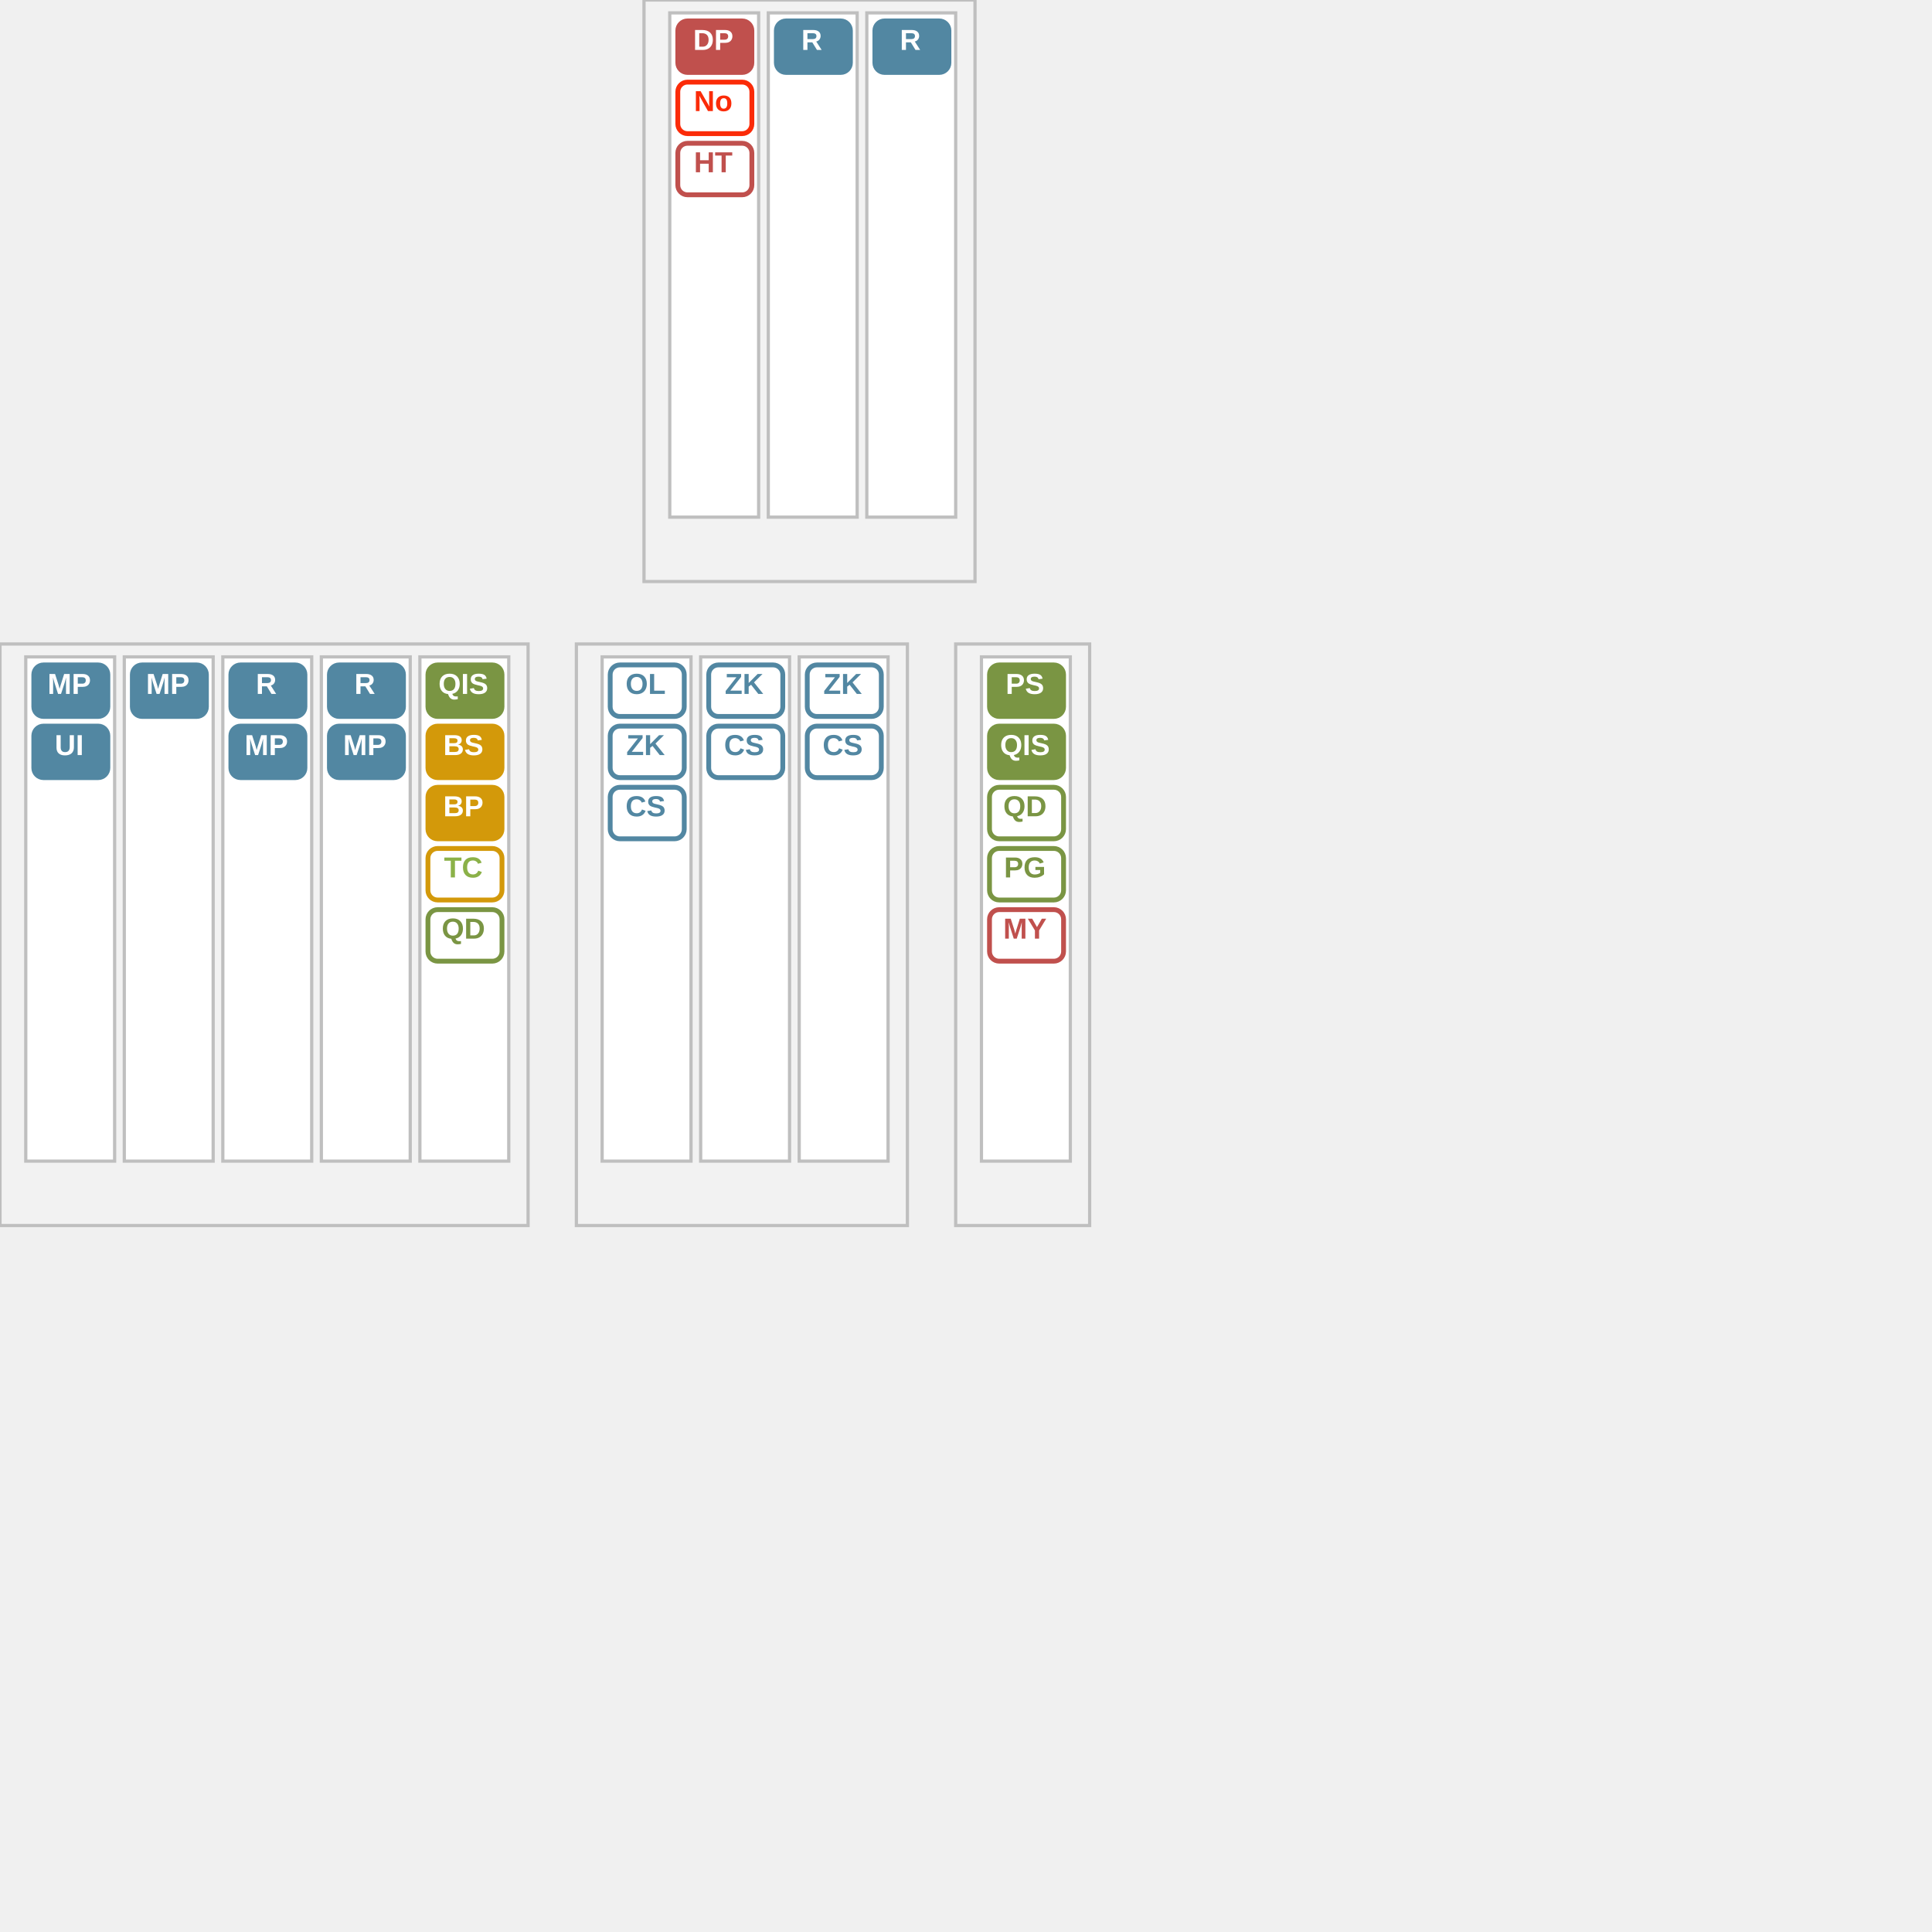
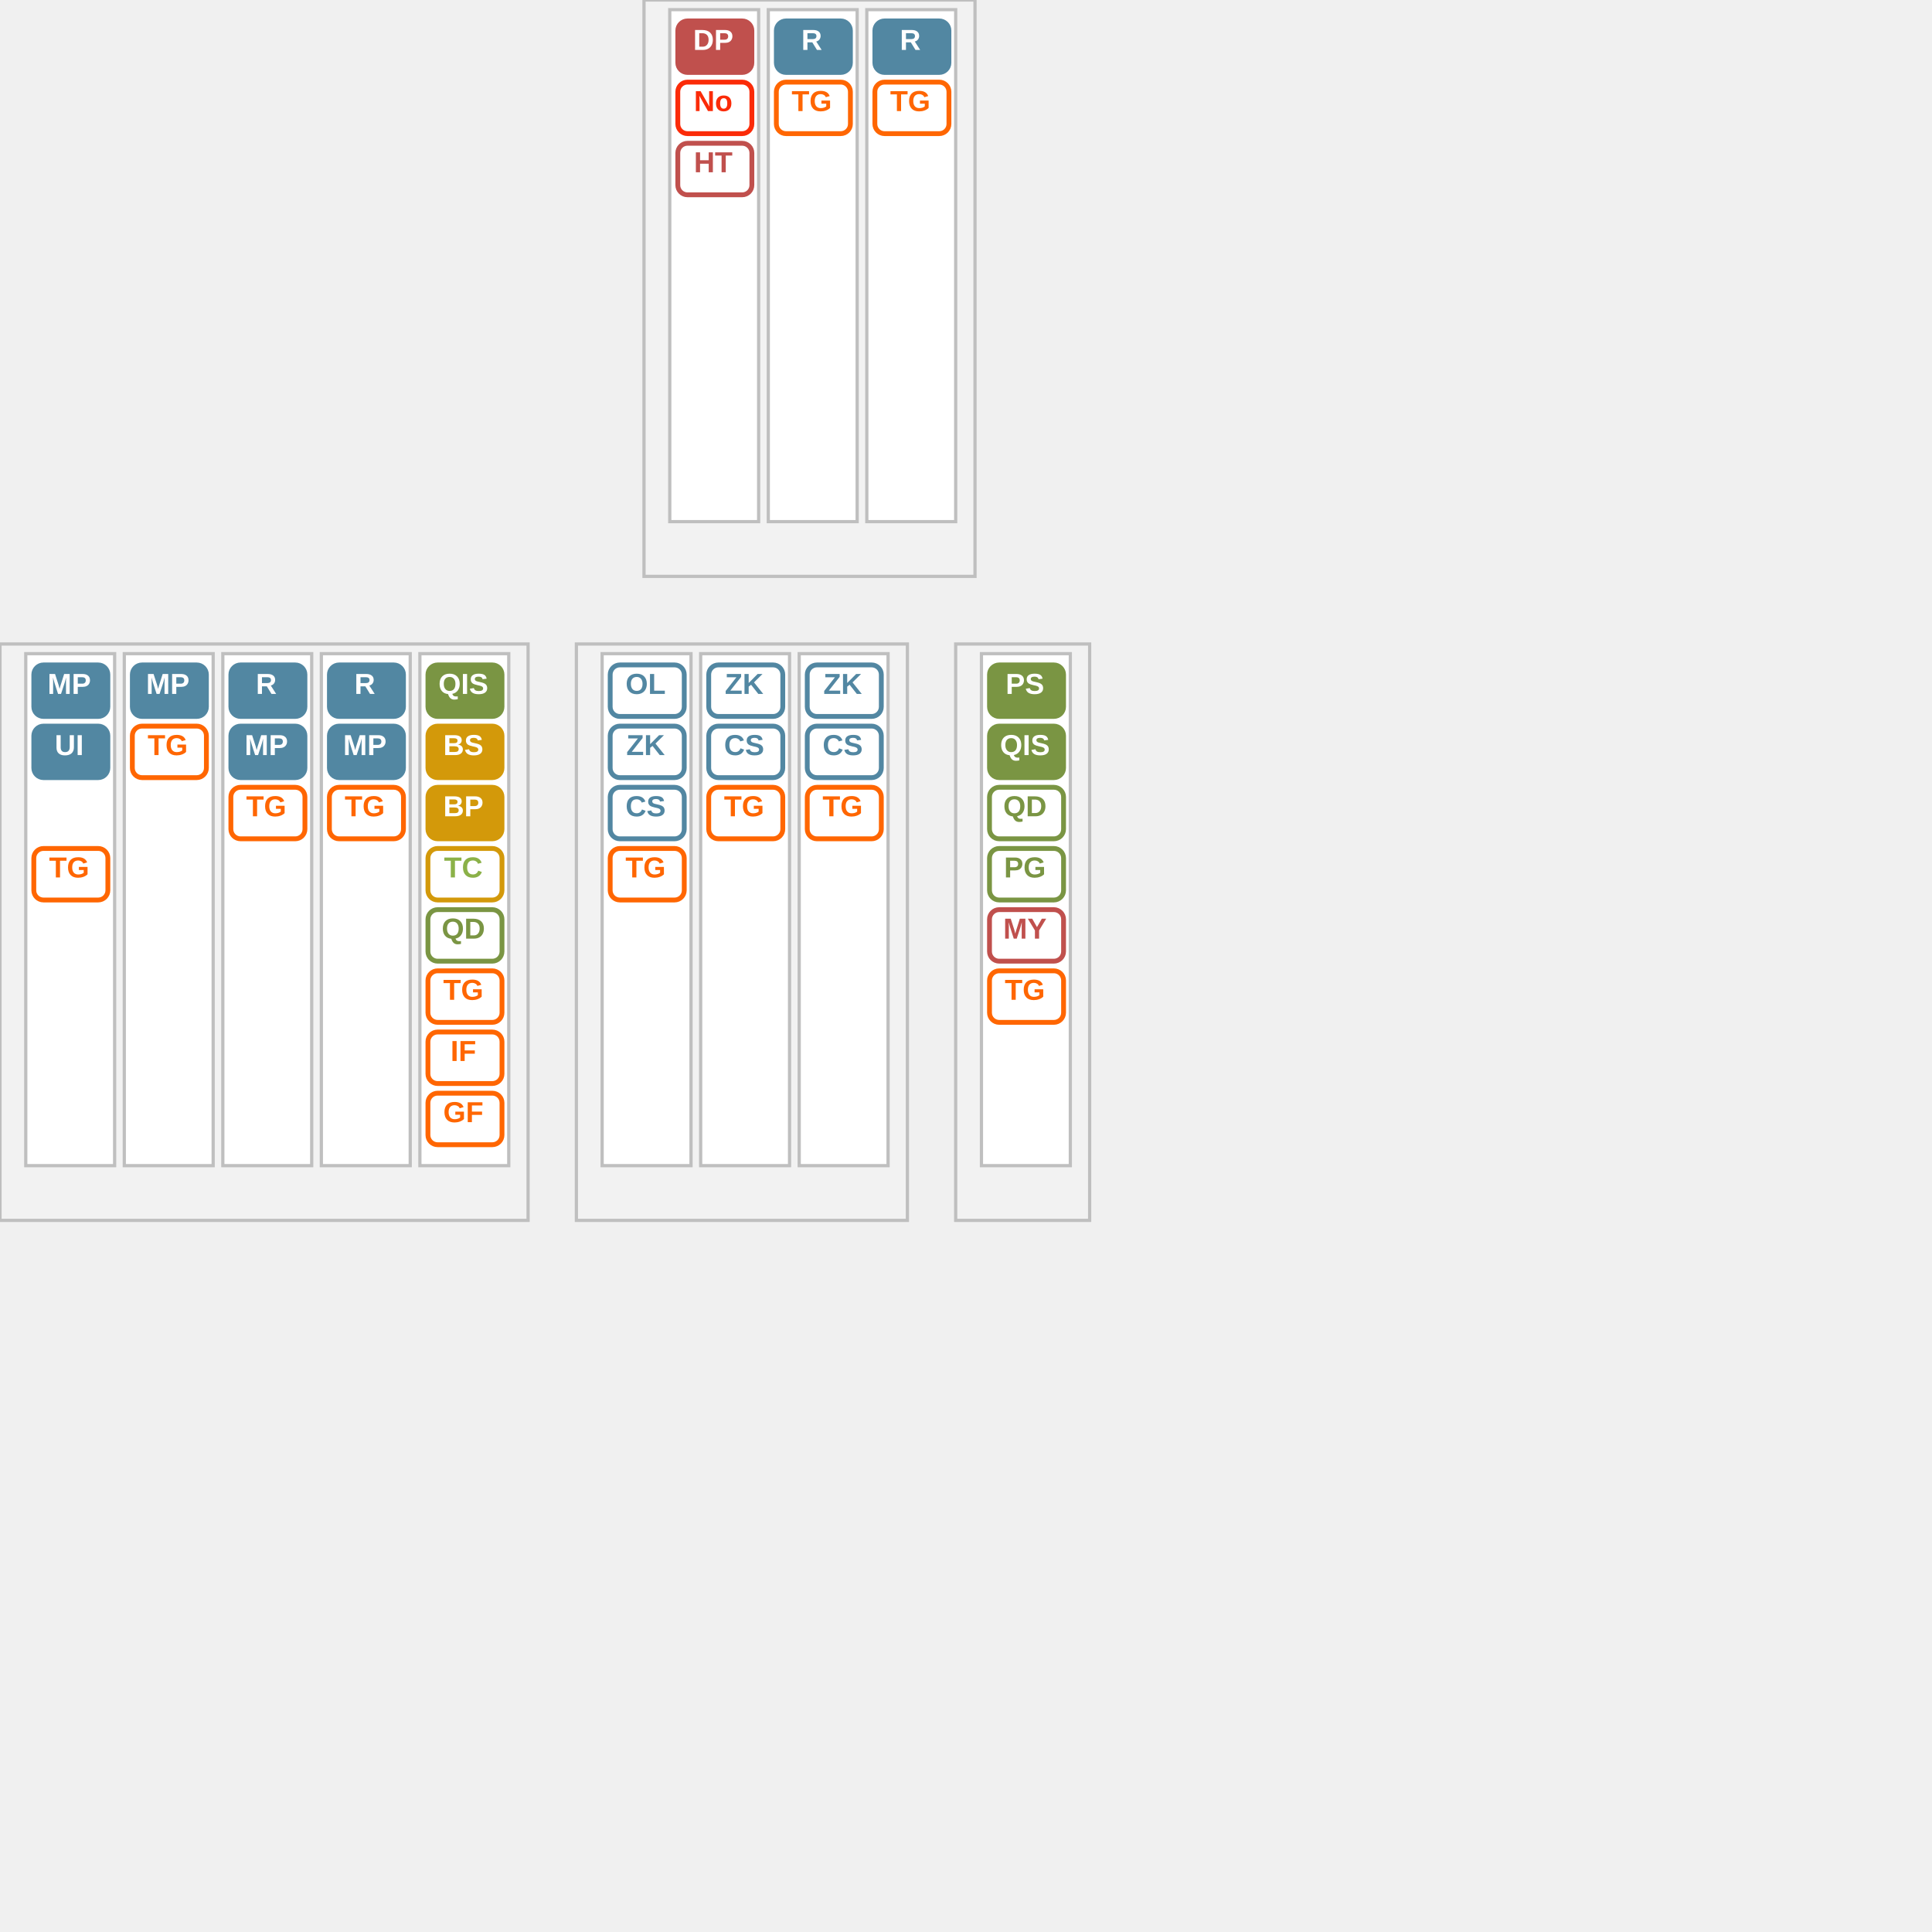
<svg xmlns="http://www.w3.org/2000/svg" xmlns:xlink="http://www.w3.org/1999/xlink" height="600" width="600" xml:space="preserve" version="1.1" id="svg2">
-   <symbol id="node">
-     <rect id="node2" x="1" y="1" width="27.6" height="156.6" style="fill:#ffffff;stroke:#bfbfbf" />
-   </symbol>
  <symbol id="struct">
    <rect id="compcs2" x="1.5" y="1.5" width="23" height="16" rx="3" style="stroke-width:1.5" />
  </symbol>
  <symbol id="ui">
    <use xlink:href="#struct" style="fill:#5287a2;stroke:#5287a2;" />
    <text id="text1488" x="12.5" y="10.5" style="font-weight:bold;font-size:9px;font-family:Arial;fill:#ffffff;" alignment-baseline="middle" text-anchor="middle">UI</text>
  </symbol>
  <symbol id="r">
    <use xlink:href="#struct" style="fill:#5287a2;stroke:#5287a2;" />
    <text id="text1488" x="12.5" y="10.5" style="font-weight:bold;font-size:9px;font-family:Arial;fill:#ffffff;" alignment-baseline="middle" text-anchor="middle">R</text>
  </symbol>
  <symbol id="mp">
    <use xlink:href="#struct" style="fill:#5287a2;stroke:#5287a2;" />
    <text id="text1488" x="12.5" y="10.5" style="font-weight:bold;font-size:9px;font-family:Arial;fill:#ffffff;" alignment-baseline="middle" text-anchor="middle">MP</text>
  </symbol>
  <symbol id="cs">
    <use xlink:href="#struct" style="fill:#ffffff;stroke:#5287a2;" />
    <text id="text1488" x="12.5" y="10.5" style="font-weight:bold;font-size:9px;font-family:Arial;fill:#5287a2;" alignment-baseline="middle" text-anchor="middle">CS</text>
  </symbol>
  <symbol id="zk">
    <use xlink:href="#struct" style="fill:#ffffff;stroke:#5287a2;" />
    <text id="text1488" x="12.5" y="10.5" style="font-weight:bold;font-size:9px;font-family:Arial;fill:#5287a2;" alignment-baseline="middle" text-anchor="middle">ZK</text>
  </symbol>
  <symbol id="ol">
    <use xlink:href="#struct" style="fill:#ffffff;stroke:#5287a2;" />
    <text id="text1488" x="12.5" y="10.5" style="font-weight:bold;font-size:9px;font-family:Arial;fill:#5287a2;" alignment-baseline="middle" text-anchor="middle">OL</text>
  </symbol>
  <symbol id="bp">
    <use xlink:href="#struct" style="fill:#d3990a;stroke:#d3990a;" />
    <text id="text1488" x="12.5" y="10.5" style="font-weight:bold;font-size:9px;font-family:Arial;fill:#ffffff;" alignment-baseline="middle" text-anchor="middle">BP</text>
  </symbol>
  <symbol id="bs">
    <use xlink:href="#struct" style="fill:#d3990a;stroke:#d3990a;" />
    <text id="text1488" x="12.5" y="10.5" style="font-weight:bold;font-size:9px;font-family:Arial;fill:#ffffff;" alignment-baseline="middle" text-anchor="middle">BS</text>
  </symbol>
  <symbol id="nx">
    <use xlink:href="#struct" style="fill:#ffffff;stroke:#d3990a;" />
    <text id="text1488" x="12.5" y="10.5" style="font-weight:bold;font-size:9px;font-family:Arial;fill:#8bb148;" alignment-baseline="middle" text-anchor="middle">NX</text>
  </symbol>
  <symbol id="tc">
    <use xlink:href="#struct" style="fill:#ffffff;stroke:#d3990a;" />
    <text id="text1488" x="12.5" y="10.5" style="font-weight:bold;font-size:9px;font-family:Arial;fill:#8bb148;" alignment-baseline="middle" text-anchor="middle">TC</text>
  </symbol>
  <symbol id="es">
    <use xlink:href="#struct" style="fill:#ffffff;stroke:#d3990a;" />
    <text id="text1488" x="12.5" y="10.5" style="font-weight:bold;font-size:9px;font-family:Arial;fill:#8bb148;" alignment-baseline="middle" text-anchor="middle">ES</text>
  </symbol>
  <symbol id="ps">
    <use xlink:href="#struct" style="fill:#7a9543;stroke:#7a9543;" />
    <text id="text1488" x="12.5" y="10.5" style="font-weight:bold;font-size:9px;font-family:Arial;fill:#ffffff;" alignment-baseline="middle" text-anchor="middle">PS</text>
  </symbol>
  <symbol id="qis">
    <use xlink:href="#struct" style="fill:#7a9543;stroke:#7a9543;" />
    <text id="text1488" x="12.5" y="10.5" style="font-weight:bold;font-size:9px;font-family:Arial;fill:#ffffff;" alignment-baseline="middle" text-anchor="middle">QIS</text>
  </symbol>
  <symbol id="qd">
    <use xlink:href="#struct" style="fill:#ffffff;stroke:#7a9543;" />
    <text id="text1488" x="12.5" y="10.5" style="font-weight:bold;font-size:9px;font-family:Arial;fill:#7a9543;" alignment-baseline="middle" text-anchor="middle">QD</text>
  </symbol>
  <symbol id="pg">
    <use xlink:href="#struct" style="fill:#ffffff;stroke:#7a9543;" />
    <text id="text1488" x="12.5" y="10.5" style="font-weight:bold;font-size:9px;font-family:Arial;fill:#7a9543;" alignment-baseline="middle" text-anchor="middle">PG</text>
  </symbol>
+   <symbol id="pgm">
+     <use xlink:href="#struct" style="fill:#ffffff;stroke:#7a9543;" />
+     <text id="text1488" x="12.5" y="10.5" style="font-weight:bold;font-size:9px;font-family:Arial;fill:#7a9543;" alignment-baseline="middle" text-anchor="middle">PGm</text>
+   </symbol>
+   <symbol id="pgs">
+     <use xlink:href="#struct" style="fill:#ffffff;stroke:#7a9543;" />
+     <text id="text1488" x="12.5" y="10.5" style="font-weight:bold;font-size:9px;font-family:Arial;fill:#7a9543;" alignment-baseline="middle" text-anchor="middle">PGs</text>
+   </symbol>
  <symbol id="dp">
    <use xlink:href="#struct" style="fill:#c0504d;stroke:#c0504d;" />
    <text id="text1488" x="12.5" y="10.5" style="font-weight:bold;font-size:9px;font-family:Arial;fill:#ffffff;" alignment-baseline="middle" text-anchor="middle">DP</text>
  </symbol>
  <symbol id="ht">
    <use xlink:href="#struct" style="fill:#ffffff;stroke:#c0504d;" />
    <text id="text1488" x="12.5" y="10.5" style="font-weight:bold;font-size:9px;font-family:Arial;fill:#c0504d;" alignment-baseline="middle" text-anchor="middle">HT</text>
  </symbol>
  <symbol id="my">
    <use xlink:href="#struct" style="fill:#ffffff;stroke:#c0504d;" />
    <text id="text1488" x="12.5" y="10.5" style="font-weight:bold;font-size:9px;font-family:Arial;fill:#c0504d;" alignment-baseline="middle" text-anchor="middle">MY</text>
  </symbol>
  <symbol id="no">
    <use xlink:href="#struct" style="fill:#ffffff;stroke:#fb2b08;" />
    <text id="text1488" x="12.5" y="10.5" style="font-weight:bold;font-size:9px;font-family:Arial;fill:#fb2b08;" alignment-baseline="middle" text-anchor="middle">No</text>
  </symbol>
-   <rect id="subnet1" x="200" y="0" width="102.8" height="180.6" style="fill:#f2f2f2;stroke:#bfbfbf" />
-   <use id="node1" xlink:href="#node" x="207" y="3" />
+   <symbol id="tg">
+     <use xlink:href="#struct" style="fill:#ffffff;stroke:#ff6601;" />
+     <text id="text1488" x="12.5" y="10.5" style="font-weight:bold;font-size:9px;font-family:Arial;fill:#ff6601;" alignment-baseline="middle" text-anchor="middle">TG</text>
+   </symbol>
+   <symbol id="if">
+     <use xlink:href="#struct" style="fill:#ffffff;stroke:#ff6601;" />
+     <text id="text1488" x="12.5" y="10.5" style="font-weight:bold;font-size:9px;font-family:Arial;fill:#ff6601;" alignment-baseline="middle" text-anchor="middle">IF</text>
+   </symbol>
+   <symbol id="gf">
+     <use xlink:href="#struct" style="fill:#ffffff;stroke:#ff6601;" />
+     <text id="text1488" x="12.5" y="10.5" style="font-weight:bold;font-size:9px;font-family:Arial;fill:#ff6601;" alignment-baseline="middle" text-anchor="middle">GF</text>
+   </symbol>
+   <rect id="subnet1" x="200" y="0" width="102.8" height="179" style="fill:#f2f2f2;stroke:#bfbfbf" />
+   <rect id="node1" x="208" y="3" width="27.6" height="159" style="fill:#ffffff;stroke:#bfbfbf" />
  <use xlink:href="#dp" x="209" y="5" />
  <use xlink:href="#no" x="209" y="24" />
  <use xlink:href="#ht" x="209" y="43" />
-   <use id="node7" xlink:href="#node" x="237.6" y="3" />
+   <rect id="node7" x="238.6" y="3" width="27.6" height="159" style="fill:#ffffff;stroke:#bfbfbf" />
  <use xlink:href="#r" x="239.6" y="5" />
  <use xlink:href="#tg" x="239.6" y="24" />
-   <use id="node8" xlink:href="#node" x="268.2" y="3" />
+   <rect id="node8" x="269.2" y="3" width="27.6" height="159" style="fill:#ffffff;stroke:#bfbfbf" />
  <use xlink:href="#r" x="270.2" y="5" />
  <use xlink:href="#tg" x="270.2" y="24" />
-   <rect id="subnet1" x="0" y="200" width="164" height="180.6" style="fill:#f2f2f2;stroke:#bfbfbf" />
-   <use id="node9" xlink:href="#node" x="7" y="203" />
+   <rect id="subnet1" x="0" y="200" width="164" height="179" style="fill:#f2f2f2;stroke:#bfbfbf" />
+   <rect id="node9" x="8" y="203" width="27.6" height="159" style="fill:#ffffff;stroke:#bfbfbf" />
  <use xlink:href="#mp" x="9" y="205" />
  <use xlink:href="#ui" x="9" y="224" />
  <use xlink:href="#ms" x="9" y="243" />
  <use xlink:href="#tg" x="9" y="262" />
-   <use id="node10" xlink:href="#node" x="37.6" y="203" />
+   <rect id="node10" x="38.6" y="203" width="27.6" height="159" style="fill:#ffffff;stroke:#bfbfbf" />
  <use xlink:href="#mp" x="39.6" y="205" />
  <use xlink:href="#tg" x="39.6" y="224" />
-   <use id="node11" xlink:href="#node" x="68.2" y="203" />
+   <rect id="node11" x="69.2" y="203" width="27.6" height="159" style="fill:#ffffff;stroke:#bfbfbf" />
  <use xlink:href="#r" x="70.2" y="205" />
  <use xlink:href="#mp" x="70.2" y="224" />
  <use xlink:href="#tg" x="70.2" y="243" />
-   <use id="node12" xlink:href="#node" x="98.8" y="203" />
+   <rect id="node12" x="99.8" y="203" width="27.6" height="159" style="fill:#ffffff;stroke:#bfbfbf" />
  <use xlink:href="#r" x="100.8" y="205" />
  <use xlink:href="#mp" x="100.8" y="224" />
  <use xlink:href="#tg" x="100.8" y="243" />
-   <use id="node5" xlink:href="#node" x="129.4" y="203" />
+   <rect id="node5" x="130.4" y="203" width="27.6" height="159" style="fill:#ffffff;stroke:#bfbfbf" />
  <use xlink:href="#qis" x="131.4" y="205" />
  <use xlink:href="#bs" x="131.4" y="224" />
  <use xlink:href="#bp" x="131.4" y="243" />
  <use xlink:href="#tc" x="131.4" y="262" />
  <use xlink:href="#qd" x="131.4" y="281" />
  <use xlink:href="#tg" x="131.4" y="300" />
  <use xlink:href="#if" x="131.4" y="319" />
  <use xlink:href="#gf" x="131.4" y="338" />
-   <rect id="subnet1" x="179" y="200" width="102.8" height="180.6" style="fill:#f2f2f2;stroke:#bfbfbf" />
-   <use id="node2" xlink:href="#node" x="186" y="203" />
+   <rect id="subnet1" x="179" y="200" width="102.8" height="179" style="fill:#f2f2f2;stroke:#bfbfbf" />
+   <rect id="node2" x="187" y="203" width="27.6" height="159" style="fill:#ffffff;stroke:#bfbfbf" />
  <use xlink:href="#ol" x="188" y="205" />
  <use xlink:href="#zk" x="188" y="224" />
  <use xlink:href="#cs" x="188" y="243" />
  <use xlink:href="#tg" x="188" y="262" />
-   <use id="node3" xlink:href="#node" x="216.6" y="203" />
+   <rect id="node3" x="217.6" y="203" width="27.6" height="159" style="fill:#ffffff;stroke:#bfbfbf" />
  <use xlink:href="#zk" x="218.6" y="205" />
  <use xlink:href="#cs" x="218.6" y="224" />
  <use xlink:href="#tg" x="218.6" y="243" />
-   <use id="node4" xlink:href="#node" x="247.2" y="203" />
+   <rect id="node4" x="248.2" y="203" width="27.6" height="159" style="fill:#ffffff;stroke:#bfbfbf" />
  <use xlink:href="#zk" x="249.2" y="205" />
  <use xlink:href="#cs" x="249.2" y="224" />
  <use xlink:href="#tg" x="249.2" y="243" />
-   <rect id="subnet1" x="296.8" y="200" width="41.6" height="180.6" style="fill:#f2f2f2;stroke:#bfbfbf" />
-   <use id="node6" xlink:href="#node" x="303.8" y="203" />
+   <rect id="subnet1" x="296.8" y="200" width="41.6" height="179" style="fill:#f2f2f2;stroke:#bfbfbf" />
+   <rect id="node6" x="304.8" y="203" width="27.6" height="159" style="fill:#ffffff;stroke:#bfbfbf" />
  <use xlink:href="#ps" x="305.8" y="205" />
  <use xlink:href="#qis" x="305.8" y="224" />
  <use xlink:href="#qd" x="305.8" y="243" />
  <use xlink:href="#pg" x="305.8" y="262" />
  <use xlink:href="#my" x="305.8" y="281" />
  <use xlink:href="#tg" x="305.8" y="300" />
</svg>
